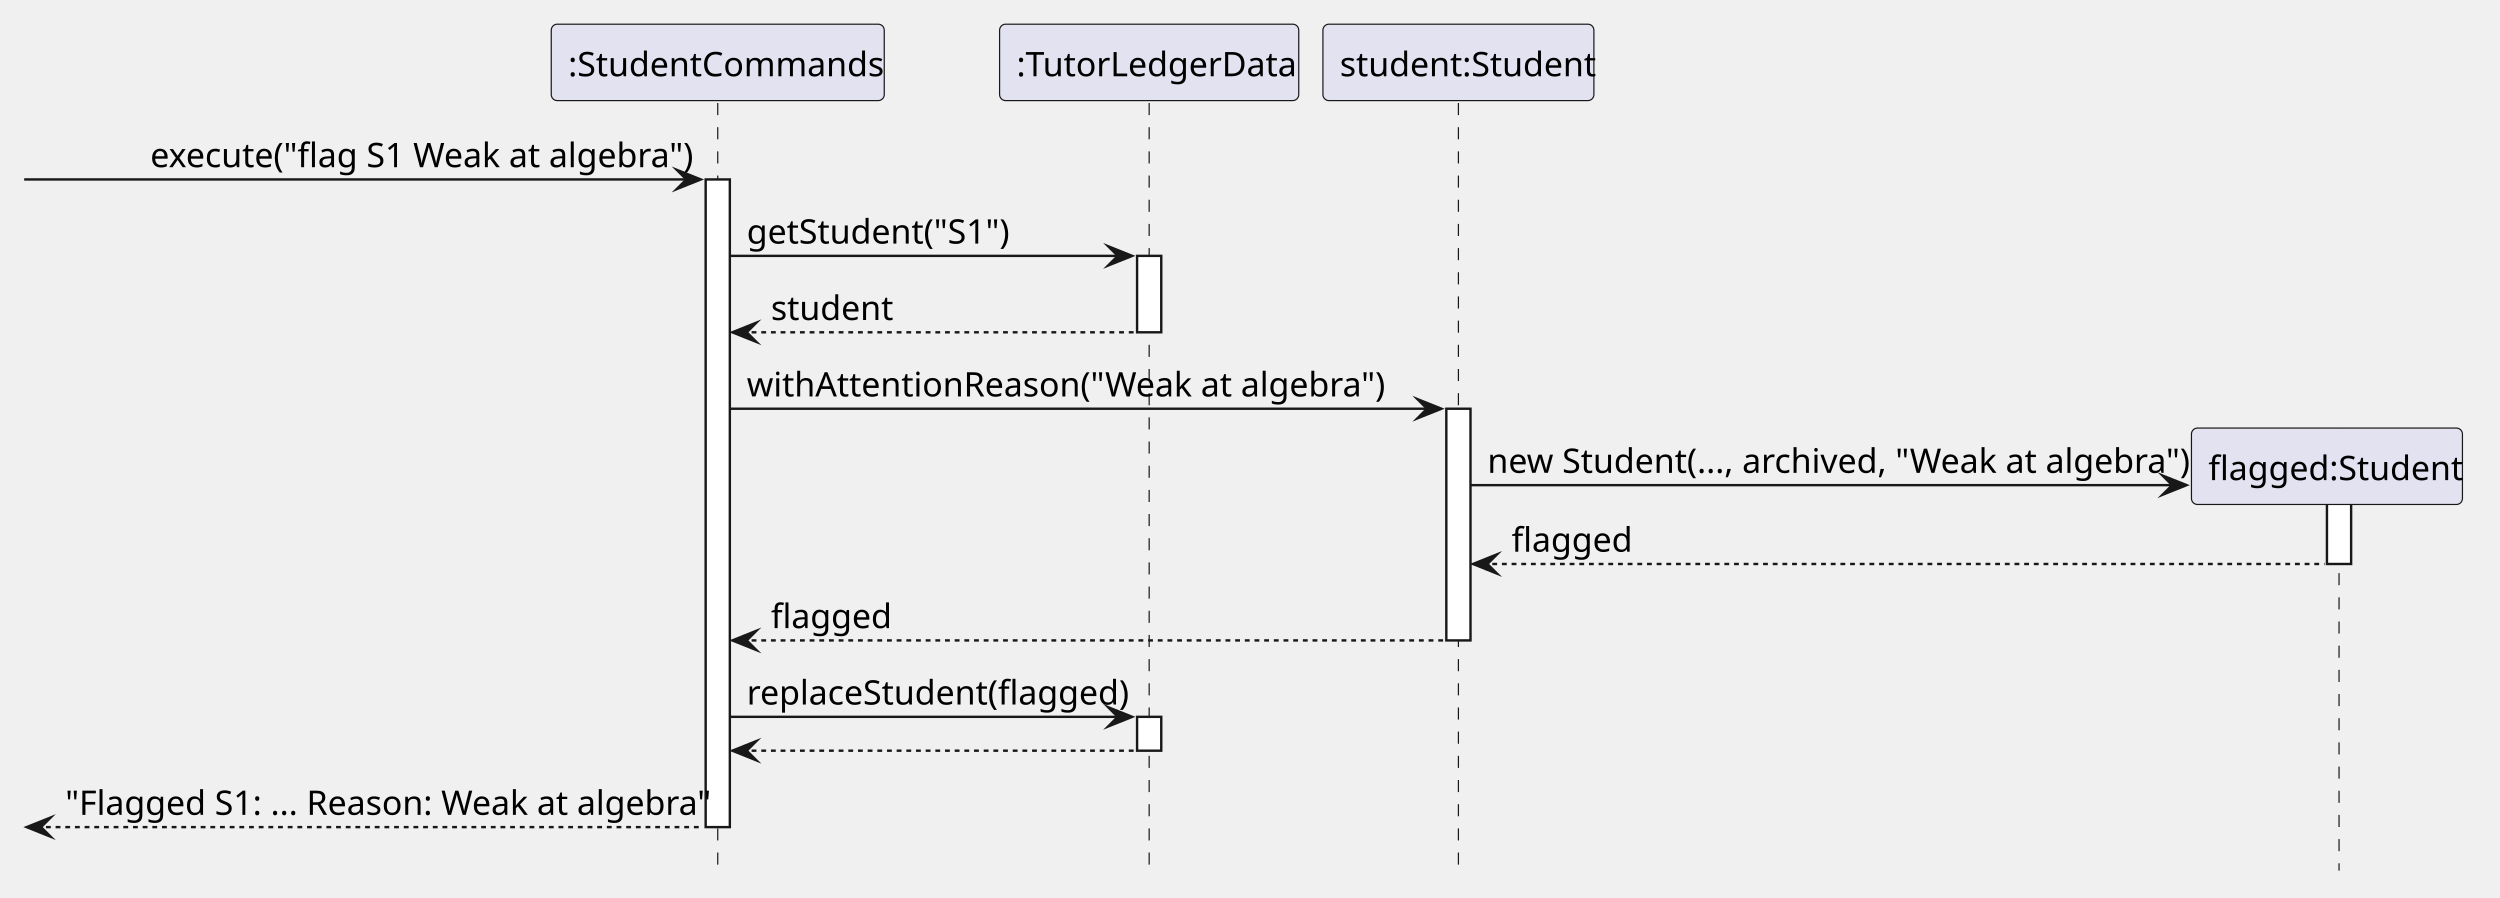
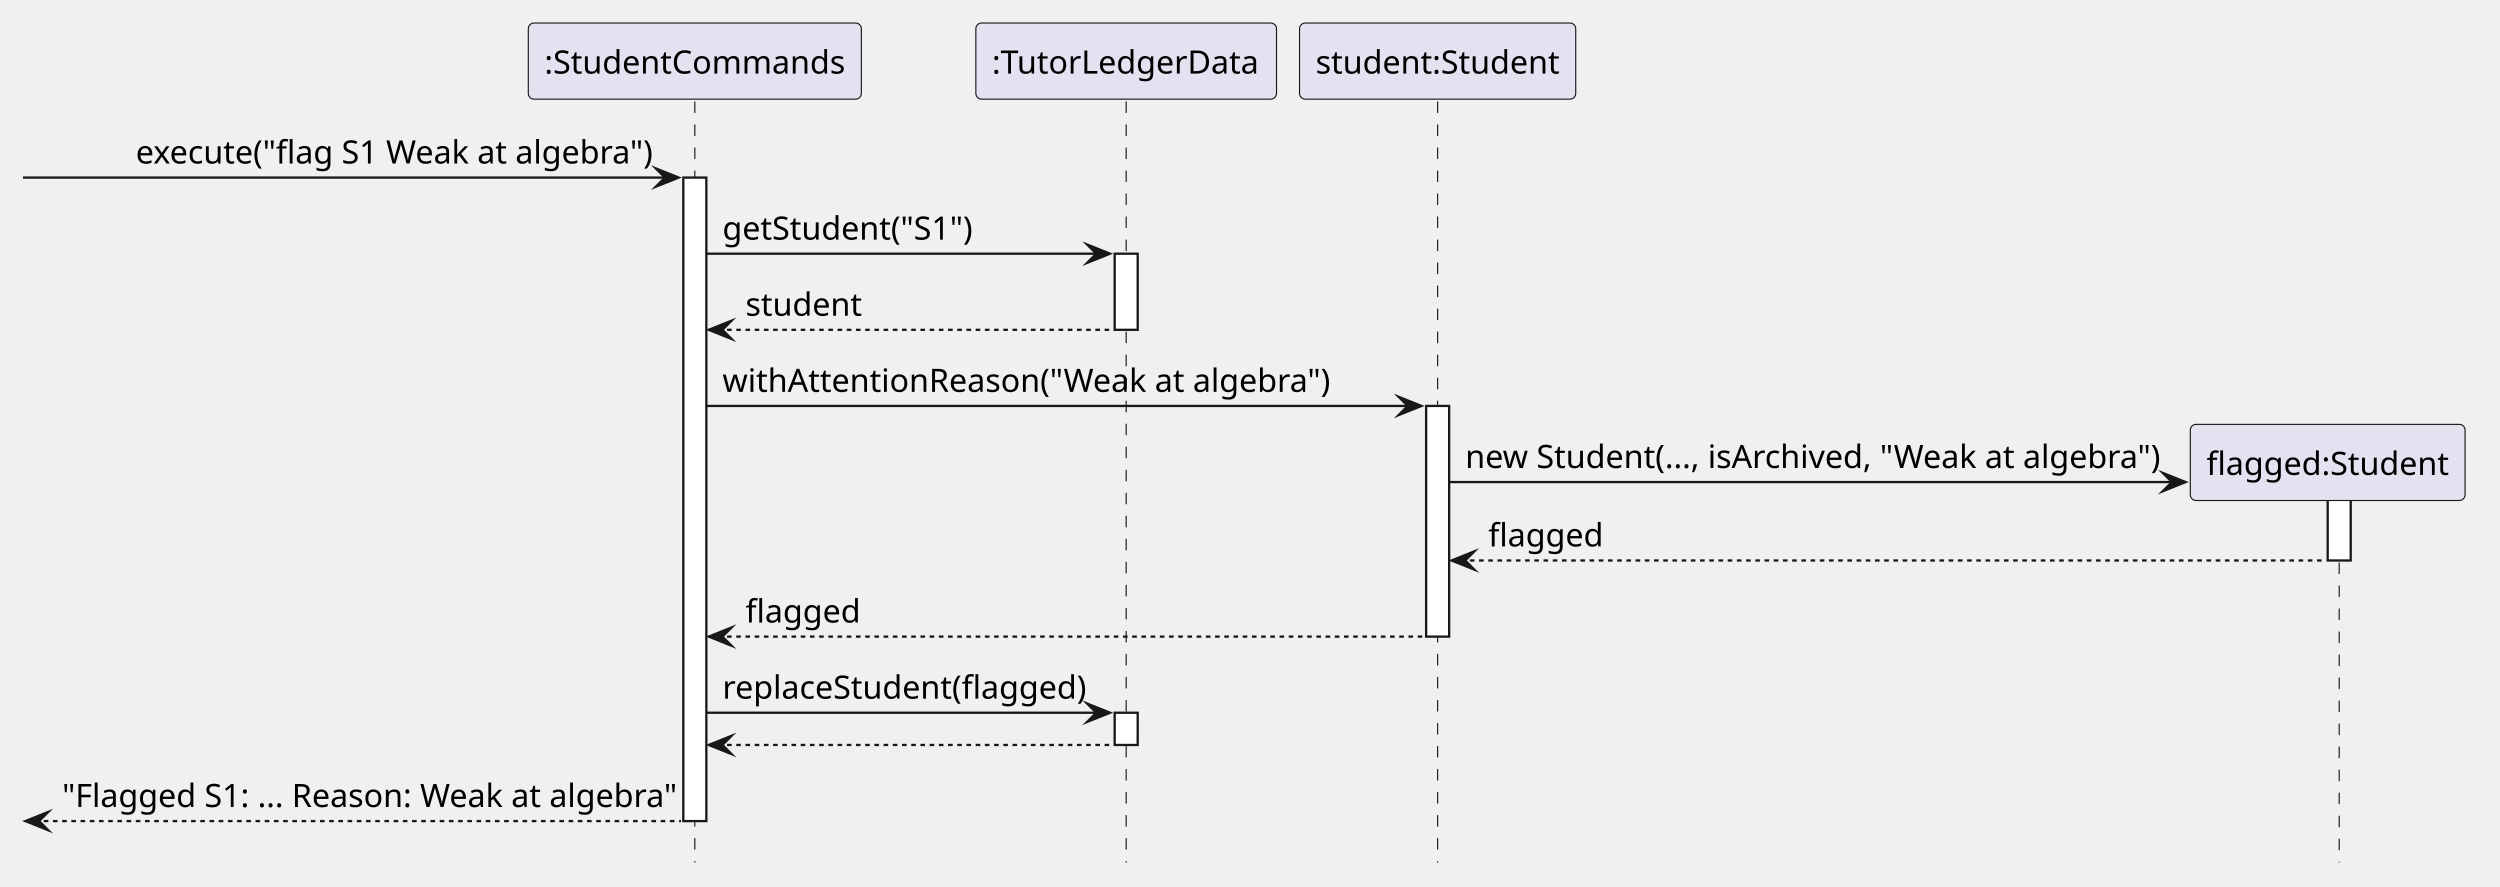
- <svg xmlns="http://www.w3.org/2000/svg" version="1.1" data-diagram-type="SEQUENCE" style="width:1034px;height:371px;background:#FFFFFF;" width="1034px" height="371px" viewBox="0 0 1034 371" zoomAndPan="magnify" preserveAspectRatio="none" contentStyleType="text/css">
+ <svg xmlns="http://www.w3.org/2000/svg" version="1.1" data-diagram-type="SEQUENCE" style="width:1086px;height:385px;background:#FFFFFF;" width="1086px" height="385px" viewBox="0 0 1086 385" zoomAndPan="magnify" preserveAspectRatio="none" contentStyleType="text/css">
  <defs />
  <g font-family="sans-serif" lengthAdjust="spacing">
    <g class="participant-lifeline" data-qualified-name="Commands" data-entity-uid="part1" id="part1-lifeline" data-source-line="6">
      <g>
-         <rect x="293.362" y="42.609" width="8" height="317.484" fill="#000" fill-opacity="0" />
-         <line x1="296.862" y1="42.609" x2="296.862" y2="360.094" style="stroke:#181818;stroke-width:0.5;stroke-dasharray:5,5;" />
+         <rect x="298.333" y="44.068" width="8" height="330.611" fill="#000" fill-opacity="0" />
+         <line x1="301.833" y1="44.068" x2="301.833" y2="374.679" style="stroke:#181818;stroke-width:0.5;stroke-dasharray:5,5;" />
      </g>
    </g>
    <g>
-       <rect x="291.862" y="74.219" width="10" height="267.875" fill="#FFF" style="stroke:#181818;stroke-width:1;" />
+       <rect x="296.833" y="77.136" width="10" height="279.543" fill="#FFF" style="stroke:#181818;stroke-width:1;" />
    </g>
    <g class="participant-lifeline" data-qualified-name="Data" data-entity-uid="part2" id="part2-lifeline" data-source-line="7">
      <g>
-         <rect x="471.796" y="42.609" width="8" height="317.484" fill="#000" fill-opacity="0" />
-         <line x1="475.296" y1="42.609" x2="475.296" y2="360.094" style="stroke:#181818;stroke-width:0.5;stroke-dasharray:5,5;" />
+         <rect x="485.714" y="44.068" width="8" height="330.611" fill="#000" fill-opacity="0" />
+         <line x1="489.214" y1="44.068" x2="489.214" y2="374.679" style="stroke:#181818;stroke-width:0.5;stroke-dasharray:5,5;" />
      </g>
    </g>
    <g>
-       <rect x="470.296" y="105.828" width="10" height="31.609" fill="#FFF" style="stroke:#181818;stroke-width:1;" />
+       <rect x="484.214" y="110.204" width="10" height="33.068" fill="#FFF" style="stroke:#181818;stroke-width:1;" />
    </g>
    <g>
-       <rect x="470.296" y="296.484" width="10" height="14" fill="#FFF" style="stroke:#181818;stroke-width:1;" />
+       <rect x="484.214" y="309.611" width="10" height="14" fill="#FFF" style="stroke:#181818;stroke-width:1;" />
    </g>
    <g class="participant-lifeline" data-qualified-name="Original" data-entity-uid="part3" id="part3-lifeline" data-source-line="8">
      <g>
-         <rect x="599.699" y="42.609" width="8" height="317.484" fill="#000" fill-opacity="0" />
-         <line x1="603.199" y1="42.609" x2="603.199" y2="360.094" style="stroke:#181818;stroke-width:0.5;stroke-dasharray:5,5;" />
+         <rect x="621.007" y="44.068" width="8" height="330.611" fill="#000" fill-opacity="0" />
+         <line x1="624.507" y1="44.068" x2="624.507" y2="374.679" style="stroke:#181818;stroke-width:0.5;stroke-dasharray:5,5;" />
      </g>
    </g>
    <g>
-       <rect x="598.199" y="169.047" width="10" height="95.828" fill="#FFF" style="stroke:#181818;stroke-width:1;" />
+       <rect x="619.507" y="176.34" width="10" height="100.204" fill="#FFF" style="stroke:#181818;stroke-width:1;" />
    </g>
    <g class="participant-lifeline" data-qualified-name="Flagged" data-entity-uid="part4" id="part4-lifeline" data-source-line="19">
      <g>
-         <rect x="963.926" y="177.047" width="8" height="183.047" fill="#000" fill-opacity="0" />
-         <line x1="967.426" y1="177.047" x2="967.426" y2="360.094" style="stroke:#181818;stroke-width:0.5;stroke-dasharray:5,5;" />
+         <rect x="1012.648" y="184.34" width="8" height="190.34" fill="#000" fill-opacity="0" />
+         <line x1="1016.148" y1="184.34" x2="1016.148" y2="374.679" style="stroke:#181818;stroke-width:0.5;stroke-dasharray:5,5;" />
      </g>
    </g>
    <g>
-       <rect x="962.426" y="200.656" width="10" height="32.609" fill="#FFF" style="stroke:#181818;stroke-width:1;" />
+       <rect x="1011.148" y="209.408" width="10" height="34.068" fill="#FFF" style="stroke:#181818;stroke-width:1;" />
    </g>
    <g class="participant participant-head" data-qualified-name="Commands" data-entity-uid="part1" id="part1-head" data-source-line="6">
-       <rect x="227.997" y="10" width="137.73" height="31.609" fill="#E2E2F0" style="stroke:#181818;stroke-width:0.5;" rx="2.5" ry="2.5" />
-       <text x="234.997" y="31.533" fill="#000" font-size="14" textLength="123.73">:StudentCommands</text>
+       <rect x="229.495" y="10" width="144.676" height="33.068" fill="#E2E2F0" style="stroke:#181818;stroke-width:0.5;" rx="2.5" ry="2.5" />
+       <text x="236.495" y="31.966" fill="#000" font-size="14" textLength="130.676">:StudentCommands</text>
    </g>
    <g class="participant participant-head" data-qualified-name="Data" data-entity-uid="part2" id="part2-head" data-source-line="7">
-       <rect x="413.431" y="10" width="123.73" height="31.609" fill="#E2E2F0" style="stroke:#181818;stroke-width:0.5;" rx="2.5" ry="2.5" />
-       <text x="420.431" y="31.533" fill="#000" font-size="14" textLength="109.73">:TutorLedgerData</text>
+       <rect x="423.912" y="10" width="130.606" height="33.068" fill="#E2E2F0" style="stroke:#181818;stroke-width:0.5;" rx="2.5" ry="2.5" />
+       <text x="430.912" y="31.966" fill="#000" font-size="14" textLength="116.606">:TutorLedgerData</text>
    </g>
    <g class="participant participant-head" data-qualified-name="Original" data-entity-uid="part3" id="part3-head" data-source-line="8">
-       <rect x="547.161" y="10" width="112.075" height="31.609" fill="#E2E2F0" style="stroke:#181818;stroke-width:0.5;" rx="2.5" ry="2.5" />
-       <text x="554.161" y="31.533" fill="#000" font-size="14" textLength="98.075">student:Student</text>
+       <rect x="564.517" y="10" width="119.98" height="33.068" fill="#E2E2F0" style="stroke:#181818;stroke-width:0.5;" rx="2.5" ry="2.5" />
+       <text x="571.517" y="31.966" fill="#000" font-size="14" textLength="105.98">student:Student</text>
    </g>
    <g class="message" data-entity-1="part1" data-entity-2="part1" id="msg1" data-source-line="10">
-       <polygon points="279.862,70.219,289.862,74.219,279.862,78.219,283.862,74.219" fill="#181818" style="stroke:#181818;stroke-width:1;stroke-linejoin:miter;stroke-miterlimit:10;" />
-       <line x1="10" y1="74.219" x2="285.862" y2="74.219" style="stroke:#181818;stroke-width:1;" />
-       <text x="62.145" y="69.143" fill="#000" font-size="14" textLength="217.718">execute("flag S1 Weak at algebra")</text>
+       <polygon points="284.833,73.136,294.833,77.136,284.833,81.136,288.833,77.136" fill="#181818" style="stroke:#181818;stroke-width:1;stroke-linejoin:miter;stroke-miterlimit:10;" />
+       <line x1="10" y1="77.136" x2="290.833" y2="77.136" style="stroke:#181818;stroke-width:1;" />
+       <text x="58.972" y="71.034" fill="#000" font-size="14" textLength="225.861">execute("flag S1 Weak at algebra")</text>
    </g>
    <g class="message" data-entity-1="part1" data-entity-2="part2" id="msg2" data-source-line="12">
-       <polygon points="458.296,101.828,468.296,105.828,458.296,109.828,462.296,105.828" fill="#181818" style="stroke:#181818;stroke-width:1;stroke-linejoin:miter;stroke-miterlimit:10;" />
-       <line x1="301.862" y1="105.828" x2="464.296" y2="105.828" style="stroke:#181818;stroke-width:1;" />
-       <text x="308.862" y="100.752" fill="#000" font-size="14" textLength="104.111">getStudent("S1")</text>
+       <polygon points="472.214,106.204,482.214,110.204,472.214,114.204,476.214,110.204" fill="#181818" style="stroke:#181818;stroke-width:1;stroke-linejoin:miter;stroke-miterlimit:10;" />
+       <line x1="306.833" y1="110.204" x2="478.214" y2="110.204" style="stroke:#181818;stroke-width:1;" />
+       <text x="313.833" y="104.102" fill="#000" font-size="14" textLength="108.682">getStudent("S1")</text>
    </g>
    <g class="message" data-entity-1="part2" data-entity-2="part1" id="msg3" data-source-line="14">
-       <polygon points="312.862,133.438,302.862,137.438,312.862,141.438,308.862,137.438" fill="#181818" style="stroke:#181818;stroke-width:1;stroke-linejoin:miter;stroke-miterlimit:10;" />
-       <line x1="306.862" y1="137.438" x2="469.296" y2="137.438" style="stroke:#181818;stroke-width:1;stroke-dasharray:2,2;" />
-       <text x="318.862" y="132.361" fill="#000" font-size="14" textLength="45.924">student</text>
+       <polygon points="317.833,139.272,307.833,143.272,317.833,147.272,313.833,143.272" fill="#181818" style="stroke:#181818;stroke-width:1;stroke-linejoin:miter;stroke-miterlimit:10;" />
+       <line x1="311.833" y1="143.272" x2="483.214" y2="143.272" style="stroke:#181818;stroke-width:1;stroke-dasharray:2,2;" />
+       <text x="323.833" y="137.17" fill="#000" font-size="14" textLength="50.624">student</text>
    </g>
    <g class="message" data-entity-1="part1" data-entity-2="part3" id="msg4" data-source-line="17">
-       <polygon points="586.199,165.047,596.199,169.047,586.199,173.047,590.199,169.047" fill="#181818" style="stroke:#181818;stroke-width:1;stroke-linejoin:miter;stroke-miterlimit:10;" />
-       <line x1="301.862" y1="169.047" x2="592.199" y2="169.047" style="stroke:#181818;stroke-width:1;" />
-       <text x="308.862" y="163.971" fill="#000" font-size="14" textLength="249.621">withAttentionReason("Weak at algebra")</text>
+       <polygon points="607.507,172.34,617.507,176.34,607.507,180.34,611.507,176.34" fill="#181818" style="stroke:#181818;stroke-width:1;stroke-linejoin:miter;stroke-miterlimit:10;" />
+       <line x1="306.833" y1="176.34" x2="613.507" y2="176.34" style="stroke:#181818;stroke-width:1;" />
+       <text x="313.833" y="170.238" fill="#000" font-size="14" textLength="264.473">withAttentionReason("Weak at algebra")</text>
    </g>
    <g class="participant participant-head" data-qualified-name="Flagged" data-entity-uid="part4" id="part4-head" data-source-line="19">
-       <rect x="906.385" y="177.047" width="112.082" height="31.609" fill="#E2E2F0" style="stroke:#181818;stroke-width:0.5;" rx="2.5" ry="2.5" />
-       <text x="913.385" y="198.58" fill="#000" font-size="14" textLength="98.082">flagged:Student</text>
+       <rect x="951.466" y="184.34" width="119.364" height="33.068" fill="#E2E2F0" style="stroke:#181818;stroke-width:0.5;" rx="2.5" ry="2.5" />
+       <text x="958.466" y="206.306" fill="#000" font-size="14" textLength="105.364">flagged:Student</text>
    </g>
    <g class="message" data-entity-1="part3" data-entity-2="part4" id="msg5" data-source-line="20">
-       <polygon points="894.385,196.656,904.385,200.656,894.385,204.656,898.385,200.656" fill="#181818" style="stroke:#181818;stroke-width:1;stroke-linejoin:miter;stroke-miterlimit:10;" />
-       <line x1="608.199" y1="200.656" x2="900.385" y2="200.656" style="stroke:#181818;stroke-width:1;" />
-       <text x="615.199" y="195.58" fill="#000" font-size="14" textLength="279.187">new Student(..., archived, "Weak at algebra")</text>
+       <polygon points="939.466,205.408,949.466,209.408,939.466,213.408,943.466,209.408" fill="#181818" style="stroke:#181818;stroke-width:1;stroke-linejoin:miter;stroke-miterlimit:10;" />
+       <line x1="629.507" y1="209.408" x2="945.466" y2="209.408" style="stroke:#181818;stroke-width:1;" />
+       <text x="636.507" y="203.306" fill="#000" font-size="14" textLength="302.959">new Student(..., isArchived, "Weak at algebra")</text>
    </g>
    <g class="message" data-entity-1="part4" data-entity-2="part3" id="msg6" data-source-line="22">
-       <polygon points="619.199,229.266,609.199,233.266,619.199,237.266,615.199,233.266" fill="#181818" style="stroke:#181818;stroke-width:1;stroke-linejoin:miter;stroke-miterlimit:10;" />
-       <line x1="613.199" y1="233.266" x2="961.426" y2="233.266" style="stroke:#181818;stroke-width:1;stroke-dasharray:2,2;" />
-       <text x="625.199" y="228.189" fill="#000" font-size="14" textLength="45.931">flagged</text>
+       <polygon points="640.507,239.475,630.507,243.475,640.507,247.475,636.507,243.475" fill="#181818" style="stroke:#181818;stroke-width:1;stroke-linejoin:miter;stroke-miterlimit:10;" />
+       <line x1="634.507" y1="243.475" x2="1010.148" y2="243.475" style="stroke:#181818;stroke-width:1;stroke-dasharray:2,2;" />
+       <text x="646.507" y="237.373" fill="#000" font-size="14" textLength="50.008">flagged</text>
    </g>
    <g class="message" data-entity-1="part3" data-entity-2="part1" id="msg7" data-source-line="24">
-       <polygon points="312.862,260.875,302.862,264.875,312.862,268.875,308.862,264.875" fill="#181818" style="stroke:#181818;stroke-width:1;stroke-linejoin:miter;stroke-miterlimit:10;" />
-       <line x1="306.862" y1="264.875" x2="597.199" y2="264.875" style="stroke:#181818;stroke-width:1;stroke-dasharray:2,2;" />
-       <text x="318.862" y="259.799" fill="#000" font-size="14" textLength="45.931">flagged</text>
+       <polygon points="317.833,272.543,307.833,276.543,317.833,280.543,313.833,276.543" fill="#181818" style="stroke:#181818;stroke-width:1;stroke-linejoin:miter;stroke-miterlimit:10;" />
+       <line x1="311.833" y1="276.543" x2="618.507" y2="276.543" style="stroke:#181818;stroke-width:1;stroke-dasharray:2,2;" />
+       <text x="323.833" y="270.441" fill="#000" font-size="14" textLength="50.008">flagged</text>
    </g>
    <g class="message" data-entity-1="part1" data-entity-2="part2" id="msg8" data-source-line="27">
-       <polygon points="458.296,292.484,468.296,296.484,458.296,300.484,462.296,296.484" fill="#181818" style="stroke:#181818;stroke-width:1;stroke-linejoin:miter;stroke-miterlimit:10;" />
-       <line x1="301.862" y1="296.484" x2="464.296" y2="296.484" style="stroke:#181818;stroke-width:1;" />
-       <text x="308.862" y="291.408" fill="#000" font-size="14" textLength="149.434">replaceStudent(flagged)</text>
+       <polygon points="472.214,305.611,482.214,309.611,472.214,313.611,476.214,309.611" fill="#181818" style="stroke:#181818;stroke-width:1;stroke-linejoin:miter;stroke-miterlimit:10;" />
+       <line x1="306.833" y1="309.611" x2="478.214" y2="309.611" style="stroke:#181818;stroke-width:1;" />
+       <text x="313.833" y="303.509" fill="#000" font-size="14" textLength="158.381">replaceStudent(flagged)</text>
    </g>
    <g class="message" data-entity-1="part2" data-entity-2="part1" id="msg9" data-source-line="29">
-       <polygon points="312.862,306.484,302.862,310.484,312.862,314.484,308.862,310.484" fill="#181818" style="stroke:#181818;stroke-width:1;stroke-linejoin:miter;stroke-miterlimit:10;" />
-       <line x1="306.862" y1="310.484" x2="469.296" y2="310.484" style="stroke:#181818;stroke-width:1;stroke-dasharray:2,2;" />
+       <polygon points="317.833,319.611,307.833,323.611,317.833,327.611,313.833,323.611" fill="#181818" style="stroke:#181818;stroke-width:1;stroke-linejoin:miter;stroke-miterlimit:10;" />
+       <line x1="311.833" y1="323.611" x2="483.214" y2="323.611" style="stroke:#181818;stroke-width:1;stroke-dasharray:2,2;" />
    </g>
    <g class="message" data-entity-1="part1" data-entity-2="part1" id="msg10" data-source-line="31">
-       <polygon points="21,338.094,11,342.094,21,346.094,17,342.094" fill="#181818" style="stroke:#181818;stroke-width:1;stroke-linejoin:miter;stroke-miterlimit:10;" />
-       <line x1="15" y1="342.094" x2="290.862" y2="342.094" style="stroke:#181818;stroke-width:1;stroke-dasharray:2,2;" />
-       <text x="27" y="337.018" fill="#000" font-size="14" textLength="262.862">"Flagged S1: ... Reason: Weak at algebra"</text>
+       <polygon points="21,352.679,11,356.679,21,360.679,17,356.679" fill="#181818" style="stroke:#181818;stroke-width:1;stroke-linejoin:miter;stroke-miterlimit:10;" />
+       <line x1="15" y1="356.679" x2="295.833" y2="356.679" style="stroke:#181818;stroke-width:1;stroke-dasharray:2,2;" />
+       <text x="27" y="350.577" fill="#000" font-size="14" textLength="267.833">"Flagged S1: ... Reason: Weak at algebra"</text>
    </g>
  </g>
</svg>
